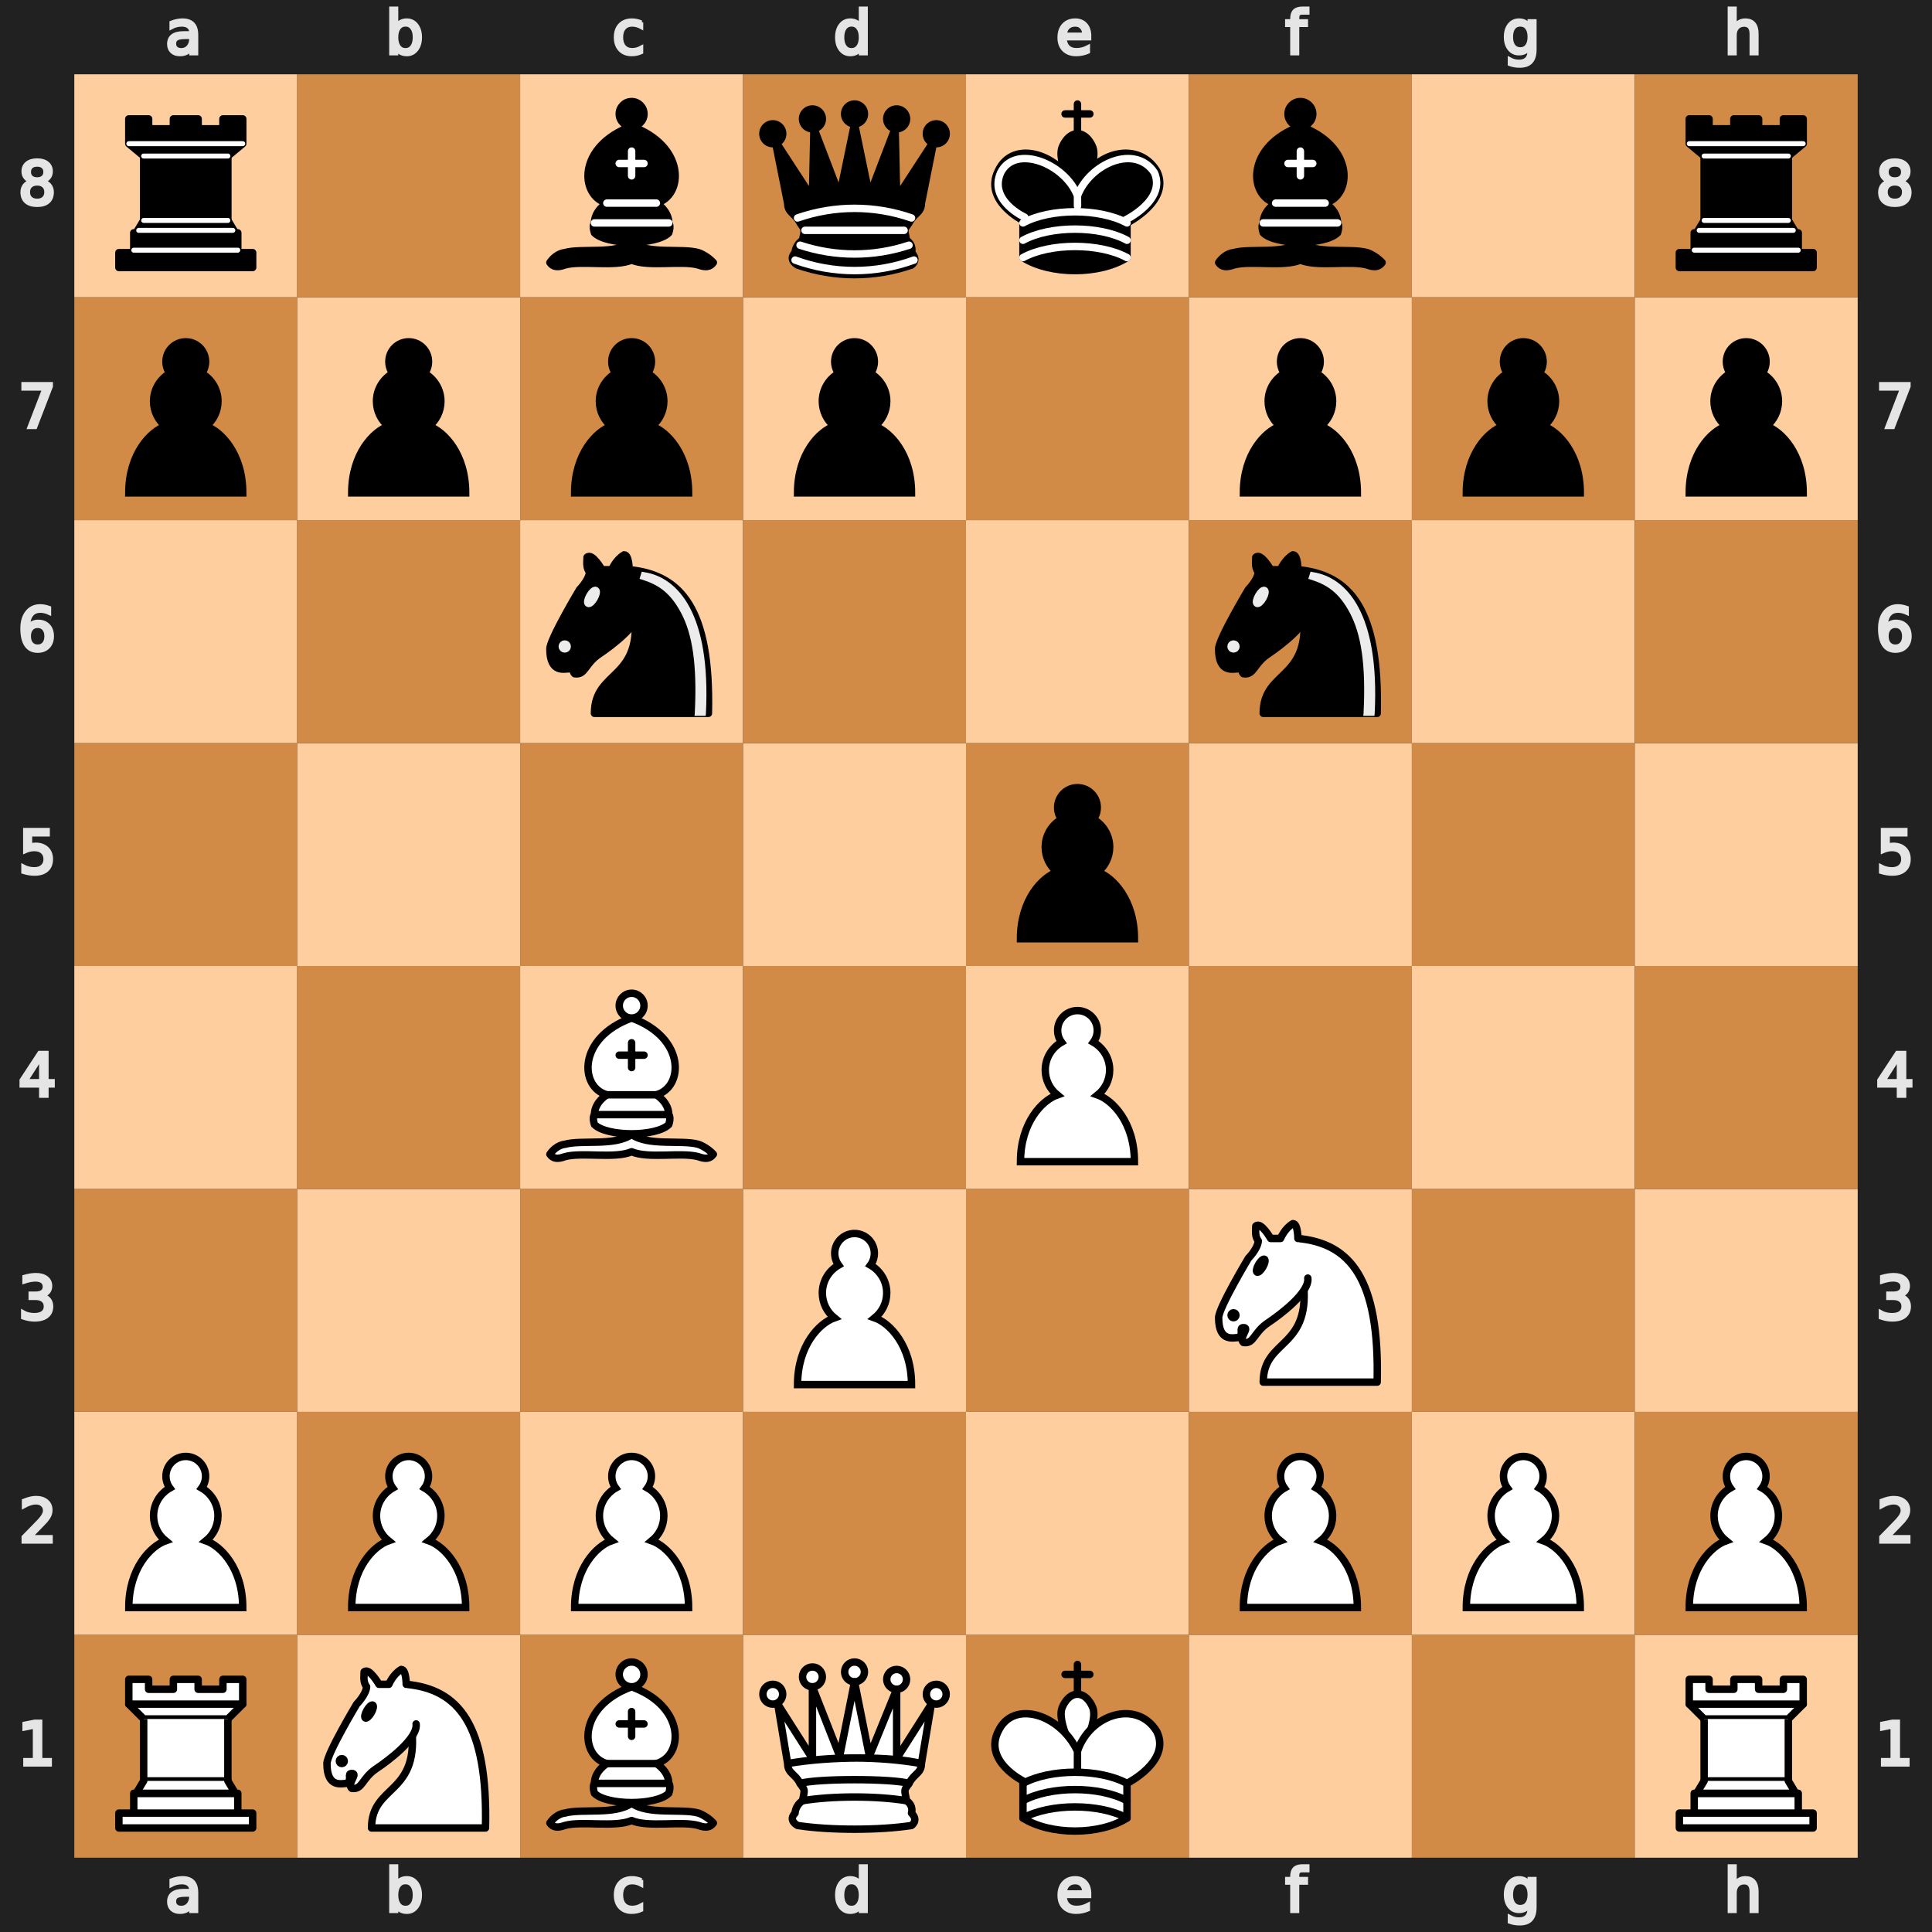
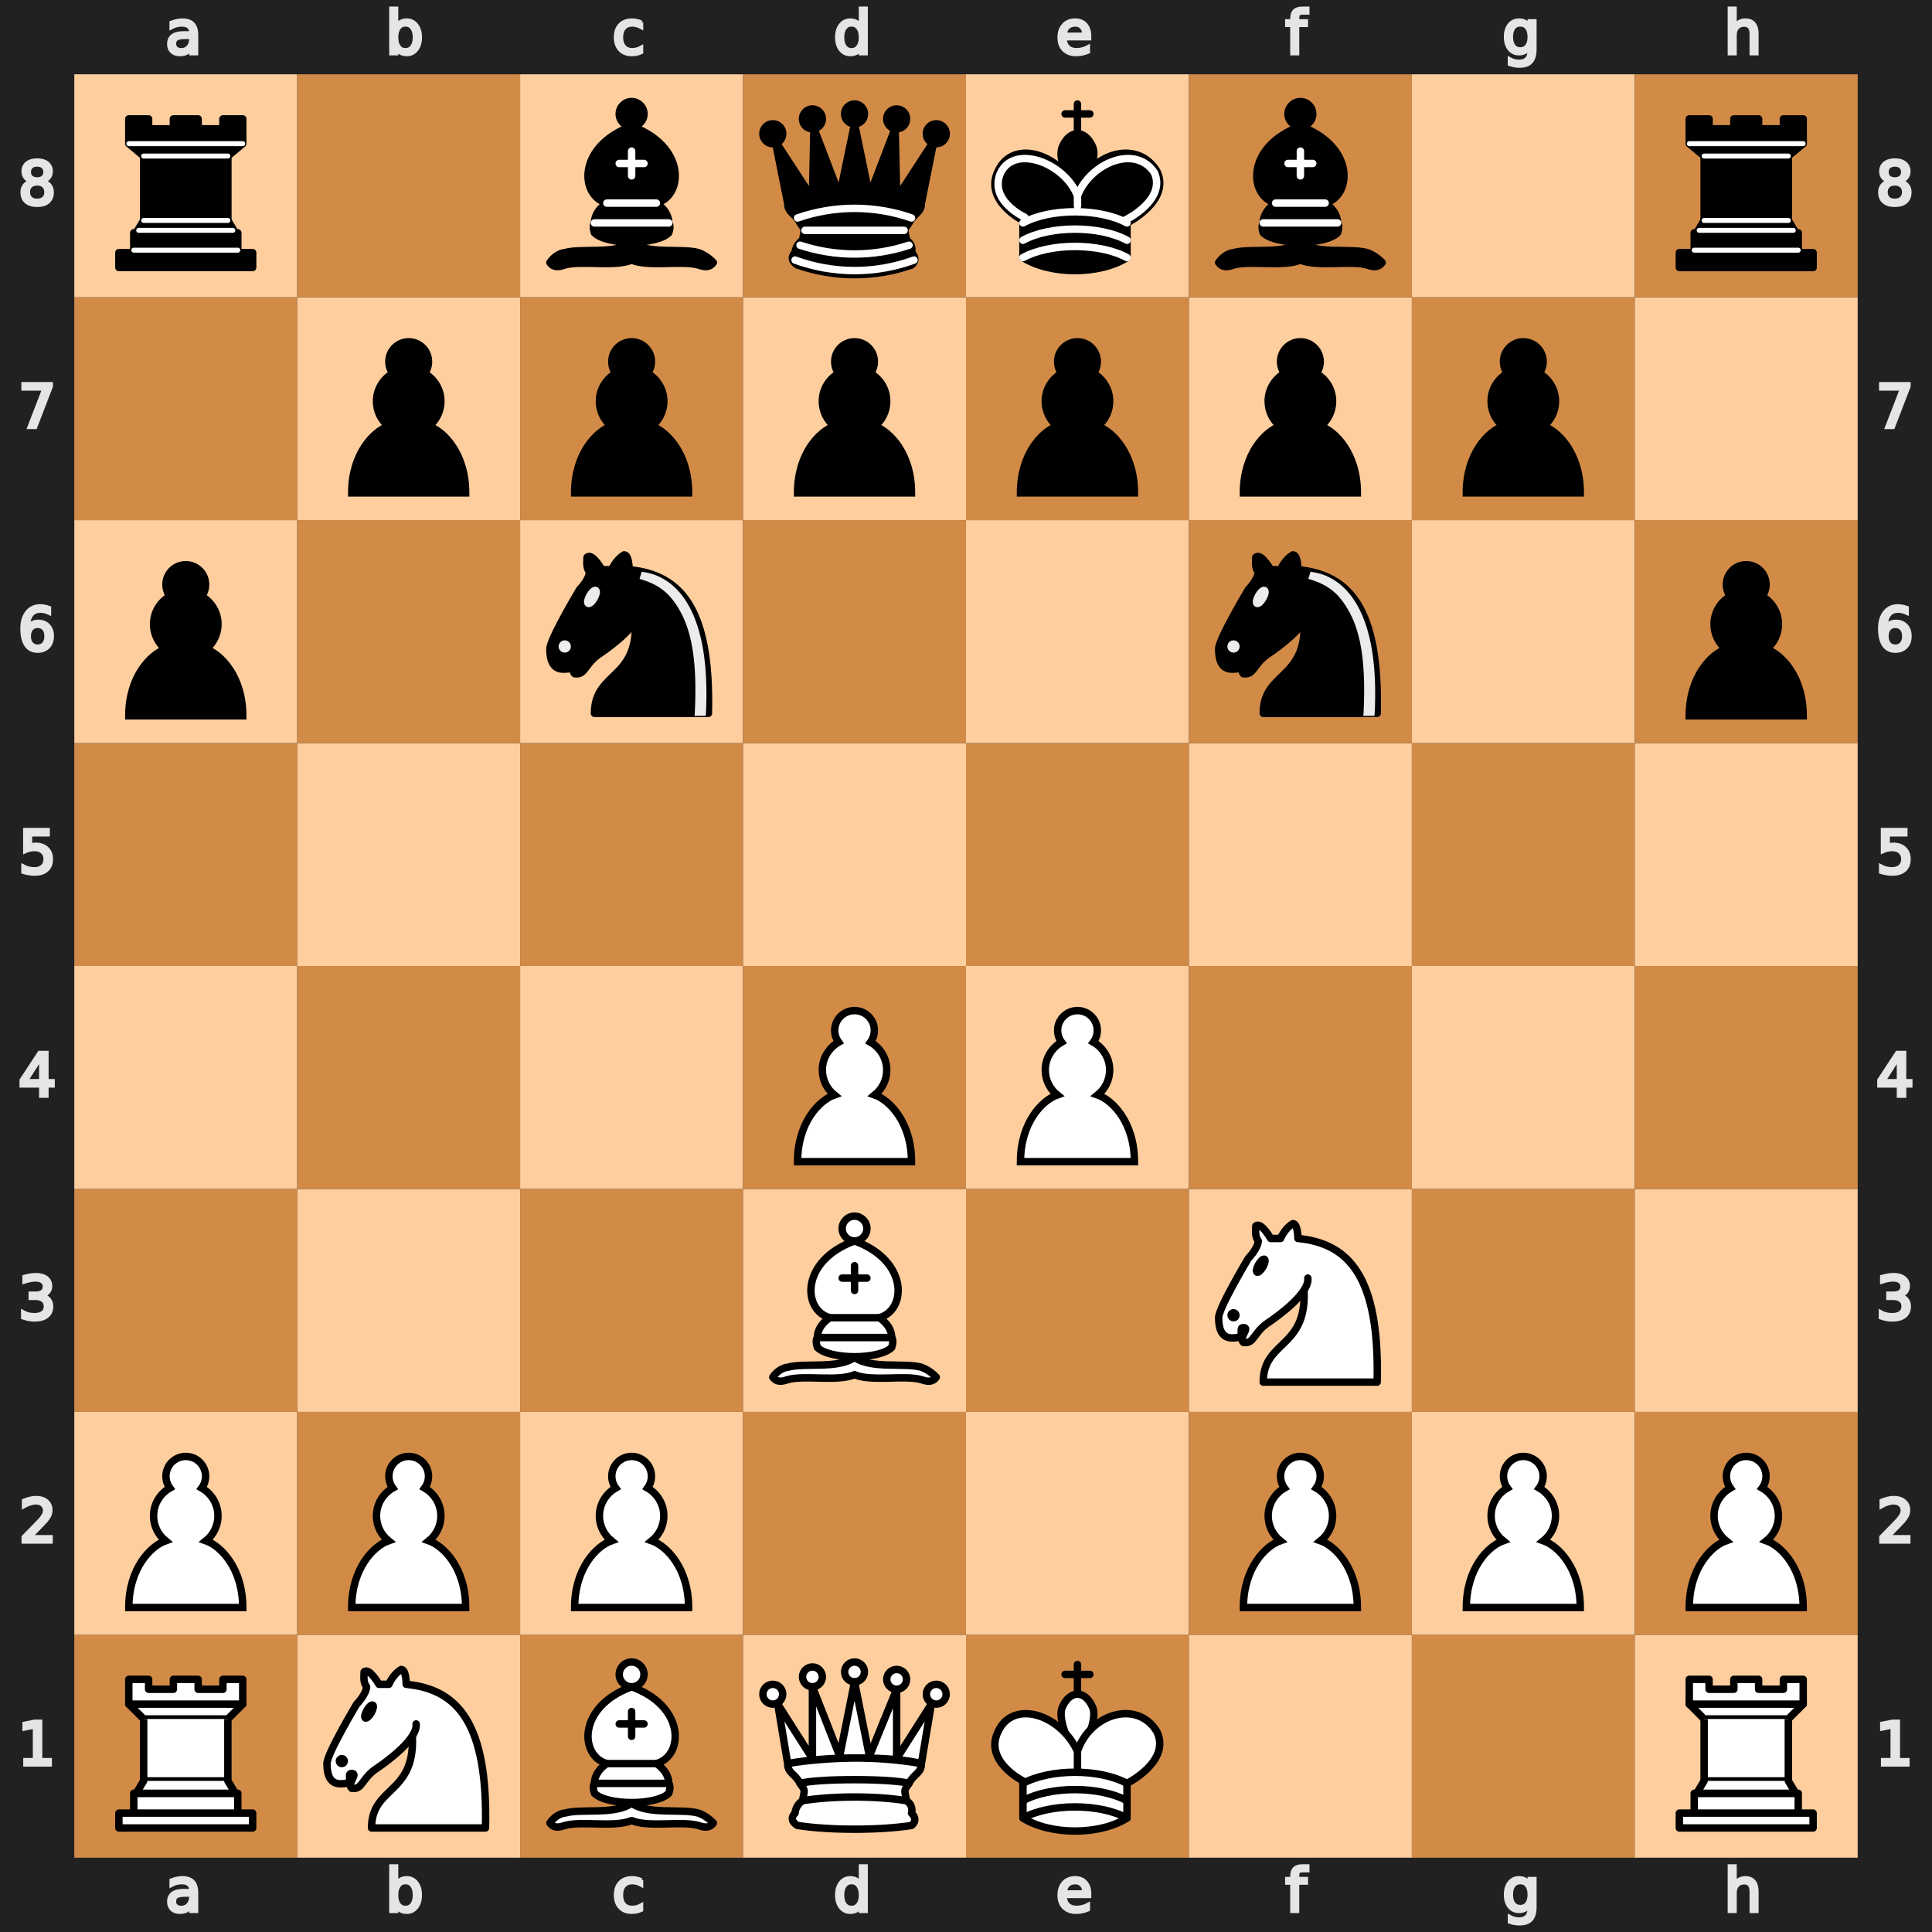
<svg xmlns="http://www.w3.org/2000/svg" xmlns:xlink="http://www.w3.org/1999/xlink" version="1.2" baseProfile="tiny" viewBox="0 0 390 390">
  <defs>
    <g id="white-pawn" class="white pawn">
      <path d="M22.5 9c-2.21 0-4 1.79-4 4 0 .89.29 1.71.78 2.38C17.33 16.5 16 18.59 16 21c0 2.03.94 3.84 2.41 5.03-3 1.06-7.41 5.55-7.41 13.47h23c0-7.92-4.41-12.41-7.41-13.47 1.47-1.19 2.41-3 2.41-5.03 0-2.41-1.33-4.5-3.28-5.62.49-.67.78-1.49.78-2.38 0-2.21-1.79-4-4-4z" fill="#fff" stroke="#000" stroke-width="1.5" stroke-linecap="round" />
    </g>
    <g id="white-knight" class="white knight" fill="none" fill-rule="evenodd" stroke="#000" stroke-width="1.5" stroke-linecap="round" stroke-linejoin="round">
      <path d="M 22,10 C 32.5,11 38.5,18 38,39 L 15,39 C 15,30 25,32.5 23,18" style="fill:#ffffff; stroke:#000000;" />
      <path d="M 24,18 C 24.38,20.91 18.45,25.37 16,27 C 13,29 13.18,31.34 11,31 C 9.958,30.06 12.41,27.96 11,28 C 10,28 11.19,29.23 10,30 C 9,30 5.997,31 6,26 C 6,24 12,14 12,14 C 12,14 13.89,12.1 14,10.5 C 13.27,9.506 13.5,8.5 13.5,7.5 C 14.5,6.5 16.5,10 16.5,10 L 18.5,10 C 18.5,10 19.28,8.008 21,7 C 22,7 22,10 22,10" style="fill:#ffffff; stroke:#000000;" />
      <path d="M 9.5 25.5 A 0.5 0.5 0 1 1 8.5,25.5 A 0.5 0.5 0 1 1 9.5 25.5 z" style="fill:#000000; stroke:#000000;" />
      <path d="M 15 15.5 A 0.5 1.5 0 1 1 14,15.5 A 0.5 1.5 0 1 1 15 15.5 z" transform="matrix(0.866,0.5,-0.5,0.866,9.693,-5.173)" style="fill:#000000; stroke:#000000;" />
    </g>
    <g id="white-bishop" class="white bishop" fill="none" fill-rule="evenodd" stroke="#000" stroke-width="1.5" stroke-linecap="round" stroke-linejoin="round">
      <g fill="#fff" stroke-linecap="butt">
        <path d="M9 36c3.39-.97 10.11.43 13.5-2 3.39 2.43 10.11 1.03 13.5 2 0 0 1.65.54 3 2-.68.97-1.65.99-3 .5-3.39-.97-10.11.46-13.5-1-3.39 1.46-10.11.03-13.5 1-1.354.49-2.323.47-3-.5 1.354-1.94 3-2 3-2zM15 32c2.5 2.5 12.5 2.5 15 0 .5-1.5 0-2 0-2 0-2.5-2.5-4-2.5-4 5.5-1.5 6-11.5-5-15.5-11 4-10.5 14-5 15.5 0 0-2.5 1.5-2.5 4 0 0-.5.5 0 2zM25 8a2.5 2.5 0 1 1-5 0 2.5 2.5 0 1 1 5 0z" />
      </g>
      <path d="M17.5 26h10M15 30h15m-7.5-14.5v5M20 18h5" stroke-linejoin="miter" />
    </g>
    <g id="white-rook" class="white rook" fill="#fff" fill-rule="evenodd" stroke="#000" stroke-width="1.5" stroke-linecap="round" stroke-linejoin="round">
      <path d="M9 39h27v-3H9v3zM12 36v-4h21v4H12zM11 14V9h4v2h5V9h5v2h5V9h4v5" stroke-linecap="butt" />
      <path d="M34 14l-3 3H14l-3-3" />
      <path d="M31 17v12.5H14V17" stroke-linecap="butt" stroke-linejoin="miter" />
      <path d="M31 29.5l1.5 2.5h-20l1.5-2.5" />
      <path d="M11 14h23" fill="none" stroke-linejoin="miter" />
    </g>
    <g id="white-queen" class="white queen" fill="#fff" fill-rule="evenodd" stroke="#000" stroke-width="1.5" stroke-linecap="round" stroke-linejoin="round">
      <path d="M8 12a2 2 0 1 1-4 0 2 2 0 1 1 4 0zM24.5 7.5a2 2 0 1 1-4 0 2 2 0 1 1 4 0zM41 12a2 2 0 1 1-4 0 2 2 0 1 1 4 0zM16 8.5a2 2 0 1 1-4 0 2 2 0 1 1 4 0zM33 9a2 2 0 1 1-4 0 2 2 0 1 1 4 0z" />
      <path d="M9 26c8.5-1.5 21-1.5 27 0l2-12-7 11V11l-5.5 13.5-3-15-3 15-5.5-14V25L7 14l2 12zM9 26c0 2 1.5 2 2.5 4 1 1.5 1 1 .5 3.5-1.5 1-1.5 2.5-1.5 2.5-1.5 1.5.5 2.5.5 2.5 6.5 1 16.5 1 23 0 0 0 1.5-1 0-2.5 0 0 .5-1.5-1-2.5-.5-2.5-.5-2 .5-3.5 1-2 2.5-2 2.5-4-8.5-1.5-18.5-1.5-27 0z" stroke-linecap="butt" />
      <path d="M11.5 30c3.5-1 18.5-1 22 0M12 33.5c6-1 15-1 21 0" fill="none" />
    </g>
    <g id="white-king" class="white king" fill="none" fill-rule="evenodd" stroke="#000" stroke-width="1.5" stroke-linecap="round" stroke-linejoin="round">
      <path d="M22.5 11.63V6M20 8h5" stroke-linejoin="miter" />
      <path d="M22.5 25s4.5-7.5 3-10.5c0 0-1-2.5-3-2.5s-3 2.5-3 2.5c-1.5 3 3 10.5 3 10.5" fill="#fff" stroke-linecap="butt" stroke-linejoin="miter" />
      <path d="M11.5 37c5.5 3.5 15.5 3.5 21 0v-7s9-4.5 6-10.5c-4-6.5-13.5-3.5-16 4V27v-3.5c-3.5-7.5-13-10.5-16-4-3 6 5 10 5 10V37z" fill="#fff" />
      <path d="M11.5 30c5.5-3 15.5-3 21 0m-21 3.5c5.5-3 15.5-3 21 0m-21 3.5c5.5-3 15.5-3 21 0" />
    </g>
    <g id="black-pawn" class="black pawn">
      <path d="M22.5 9c-2.21 0-4 1.79-4 4 0 .89.29 1.71.78 2.38C17.33 16.5 16 18.59 16 21c0 2.03.94 3.84 2.41 5.03-3 1.06-7.41 5.55-7.41 13.47h23c0-7.92-4.41-12.41-7.41-13.47 1.47-1.19 2.41-3 2.41-5.03 0-2.41-1.33-4.5-3.28-5.62.49-.67.78-1.49.78-2.38 0-2.21-1.79-4-4-4z" stroke="#000" stroke-width="1.5" stroke-linecap="round" />
    </g>
    <g id="black-knight" class="black knight" fill="none" fill-rule="evenodd" stroke="#000" stroke-width="1.5" stroke-linecap="round" stroke-linejoin="round">
      <path d="M 22,10 C 32.5,11 38.5,18 38,39 L 15,39 C 15,30 25,32.5 23,18" style="fill:#000000; stroke:#000000;" />
      <path d="M 24,18 C 24.38,20.91 18.45,25.37 16,27 C 13,29 13.18,31.34 11,31 C 9.958,30.06 12.41,27.96 11,28 C 10,28 11.19,29.23 10,30 C 9,30 5.997,31 6,26 C 6,24 12,14 12,14 C 12,14 13.89,12.1 14,10.5 C 13.27,9.506 13.5,8.5 13.5,7.5 C 14.5,6.5 16.5,10 16.5,10 L 18.5,10 C 18.5,10 19.28,8.008 21,7 C 22,7 22,10 22,10" style="fill:#000000; stroke:#000000;" />
      <path d="M 9.5 25.5 A 0.5 0.5 0 1 1 8.5,25.5 A 0.5 0.5 0 1 1 9.5 25.5 z" style="fill:#ececec; stroke:#ececec;" />
      <path d="M 15 15.5 A 0.5 1.5 0 1 1 14,15.5 A 0.5 1.5 0 1 1 15 15.5 z" transform="matrix(0.866,0.5,-0.5,0.866,9.693,-5.173)" style="fill:#ececec; stroke:#ececec;" />
      <path d="M 24.55,10.4 L 24.1,11.85 L 24.6,12 C 27.75,13 30.25,14.49 32.5,18.75 C 34.75,23.01 35.75,29.06 35.25,39 L 35.2,39.5 L 37.45,39.5 L 37.5,39 C 38,28.94 36.62,22.15 34.25,17.66 C 31.88,13.17 28.46,11.02 25.06,10.5 L 24.55,10.4 z " style="fill:#ececec; stroke:none;" />
    </g>
    <g id="black-bishop" class="black bishop" fill="none" fill-rule="evenodd" stroke="#000" stroke-width="1.5" stroke-linecap="round" stroke-linejoin="round">
      <path d="M9 36c3.39-.97 10.11.43 13.5-2 3.39 2.43 10.11 1.03 13.5 2 0 0 1.65.54 3 2-.68.97-1.65.99-3 .5-3.39-.97-10.11.46-13.5-1-3.39 1.46-10.11.03-13.5 1-1.354.49-2.323.47-3-.5 1.354-1.94 3-2 3-2zm6-4c2.5 2.5 12.5 2.5 15 0 .5-1.5 0-2 0-2 0-2.5-2.5-4-2.5-4 5.5-1.5 6-11.5-5-15.5-11 4-10.5 14-5 15.5 0 0-2.5 1.5-2.5 4 0 0-.5.5 0 2zM25 8a2.5 2.5 0 1 1-5 0 2.5 2.5 0 1 1 5 0z" fill="#000" stroke-linecap="butt" />
      <path d="M17.5 26h10M15 30h15m-7.5-14.5v5M20 18h5" stroke="#fff" stroke-linejoin="miter" />
    </g>
    <g id="black-rook" class="black rook" fill="#000" fill-rule="evenodd" stroke="#000" stroke-width="1.5" stroke-linecap="round" stroke-linejoin="round">
      <path d="M9 39h27v-3H9v3zM12.5 32l1.5-2.5h17l1.5 2.5h-20zM12 36v-4h21v4H12z" stroke-linecap="butt" />
      <path d="M14 29.5v-13h17v13H14z" stroke-linecap="butt" stroke-linejoin="miter" />
      <path d="M14 16.5L11 14h23l-3 2.5H14zM11 14V9h4v2h5V9h5v2h5V9h4v5H11z" stroke-linecap="butt" />
      <path d="M12 35.5h21M13 31.5h19M14 29.5h17M14 16.5h17M11 14h23" fill="none" stroke="#fff" stroke-width="1" stroke-linejoin="miter" />
    </g>
    <g id="black-queen" class="black queen" fill="#000" fill-rule="evenodd" stroke="#000" stroke-width="1.5" stroke-linecap="round" stroke-linejoin="round">
      <g fill="#000" stroke="none">
        <circle cx="6" cy="12" r="2.75" />
        <circle cx="14" cy="9" r="2.75" />
        <circle cx="22.5" cy="8" r="2.75" />
        <circle cx="31" cy="9" r="2.75" />
        <circle cx="39" cy="12" r="2.75" />
      </g>
      <path d="M9 26c8.5-1.5 21-1.5 27 0l2.5-12.5L31 25l-.3-14.1-5.2 13.6-3-14.5-3 14.5-5.2-13.6L14 25 6.5 13.5 9 26zM9 26c0 2 1.5 2 2.5 4 1 1.5 1 1 .5 3.5-1.5 1-1.5 2.5-1.5 2.5-1.5 1.5.5 2.5.5 2.5 6.5 1 16.5 1 23 0 0 0 1.5-1 0-2.5 0 0 .5-1.5-1-2.5-.5-2.5-.5-2 .5-3.5 1-2 2.5-2 2.5-4-8.5-1.5-18.5-1.5-27 0z" stroke-linecap="butt" />
      <path d="M11 38.5a35 35 1 0 0 23 0" fill="none" stroke-linecap="butt" />
      <path d="M11 29a35 35 1 0 1 23 0M12.5 31.5h20M11.5 34.5a35 35 1 0 0 22 0M10.5 37.5a35 35 1 0 0 24 0" fill="none" stroke="#fff" />
    </g>
    <g id="black-king" class="black king" fill="none" fill-rule="evenodd" stroke="#000" stroke-width="1.5" stroke-linecap="round" stroke-linejoin="round">
      <path d="M22.5 11.63V6" stroke-linejoin="miter" />
      <path d="M22.5 25s4.5-7.5 3-10.5c0 0-1-2.5-3-2.5s-3 2.5-3 2.5c-1.5 3 3 10.5 3 10.5" fill="#000" stroke-linecap="butt" stroke-linejoin="miter" />
      <path d="M11.5 37c5.5 3.5 15.5 3.5 21 0v-7s9-4.5 6-10.5c-4-6.5-13.5-3.5-16 4V27v-3.5c-3.5-7.5-13-10.5-16-4-3 6 5 10 5 10V37z" fill="#000" />
      <path d="M20 8h5" stroke-linejoin="miter" />
      <path d="M32 29.5s8.5-4 6.03-9.65C34.15 14 25 18 22.5 24.5l.01 2.1-.01-2.1C20 18 9.906 14 6.997 19.85c-2.497 5.65 4.853 9 4.853 9M11.5 30c5.5-3 15.5-3 21 0m-21 3.5c5.5-3 15.5-3 21 0m-21 3.5c5.5-3 15.5-3 21 0" stroke="#fff" />
    </g>
  </defs>
  <rect x="0" y="0" width="390" height="390" fill="#212121" />
  <g transform="translate(20, 0) scale(0.75, 0.75)" fill="#e5e5e5" stroke="#e5e5e5">
    <path d="M23.328 10.016q-1.742 0-2.414.398-.672.398-.672 1.36 0 .765.5 1.218.508.445 1.375.445 1.196 0 1.914-.843.727-.852.727-2.258v-.32zm2.867-.594v4.992h-1.437v-1.328q-.492.797-1.227 1.18-.734.375-1.797.375-1.343 0-2.14-.75-.79-.758-.79-2.024 0-1.476.985-2.226.992-.75 2.953-.75h2.016V8.75q0-.992-.656-1.531-.649-.547-1.829-.547-.75 0-1.46.18-.711.18-1.368.539V6.062q.79-.304 1.532-.453.742-.156 1.445-.156 1.898 0 2.836.984.937.985.937 2.985z" />
  </g>
  <g transform="translate(20, 375) scale(0.75, 0.75)" fill="#e5e5e5" stroke="#e5e5e5">
    <path d="M23.328 10.016q-1.742 0-2.414.398-.672.398-.672 1.36 0 .765.5 1.218.508.445 1.375.445 1.196 0 1.914-.843.727-.852.727-2.258v-.32zm2.867-.594v4.992h-1.437v-1.328q-.492.797-1.227 1.18-.734.375-1.797.375-1.343 0-2.14-.75-.79-.758-.79-2.024 0-1.476.985-2.226.992-.75 2.953-.75h2.016V8.75q0-.992-.656-1.531-.649-.547-1.829-.547-.75 0-1.46.18-.711.18-1.368.539V6.062q.79-.304 1.532-.453.742-.156 1.445-.156 1.898 0 2.836.984.937.985.937 2.985z" />
  </g>
  <g transform="translate(65, 0) scale(0.75, 0.75)" fill="#e5e5e5" stroke="#e5e5e5">
    <path d="M24.922 10.047q0-1.586-.656-2.485-.649-.906-1.79-.906-1.14 0-1.796.906-.649.899-.649 2.485 0 1.586.649 2.492.656.898 1.797.898 1.14 0 1.789-.898.656-.906.656-2.492zm-4.89-3.055q.452-.781 1.14-1.156.695-.383 1.656-.383 1.594 0 2.586 1.266 1 1.265 1 3.328 0 2.062-1 3.328-.992 1.266-2.586 1.266-.96 0-1.656-.375-.688-.383-1.14-1.164v1.312h-1.446V2.258h1.445z" />
  </g>
  <g transform="translate(65, 375) scale(0.75, 0.75)" fill="#e5e5e5" stroke="#e5e5e5">
    <path d="M24.922 10.047q0-1.586-.656-2.485-.649-.906-1.79-.906-1.14 0-1.796.906-.649.899-.649 2.485 0 1.586.649 2.492.656.898 1.797.898 1.14 0 1.789-.898.656-.906.656-2.492zm-4.89-3.055q.452-.781 1.14-1.156.695-.383 1.656-.383 1.594 0 2.586 1.266 1 1.265 1 3.328 0 2.062-1 3.328-.992 1.266-2.586 1.266-.96 0-1.656-.375-.688-.383-1.14-1.164v1.312h-1.446V2.258h1.445z" />
  </g>
  <g transform="translate(110, 0) scale(0.75, 0.75)" fill="#e5e5e5" stroke="#e5e5e5">
    <path d="M25.96 6v1.344q-.608-.336-1.226-.5-.609-.172-1.234-.172-1.398 0-2.172.89-.773.883-.773 2.485 0 1.601.773 2.492.774.883 2.172.883.625 0 1.234-.164.618-.172 1.227-.508v1.328q-.602.281-1.25.422-.64.14-1.367.14-1.977 0-3.14-1.242-1.165-1.242-1.165-3.351 0-2.14 1.172-3.367 1.18-1.227 3.227-1.227.664 0 1.296.14.633.134 1.227.407z" />
  </g>
  <g transform="translate(110, 375) scale(0.75, 0.75)" fill="#e5e5e5" stroke="#e5e5e5">
    <path d="M25.96 6v1.344q-.608-.336-1.226-.5-.609-.172-1.234-.172-1.398 0-2.172.89-.773.883-.773 2.485 0 1.601.773 2.492.774.883 2.172.883.625 0 1.234-.164.618-.172 1.227-.508v1.328q-.602.281-1.25.422-.64.14-1.367.14-1.977 0-3.14-1.242-1.165-1.242-1.165-3.351 0-2.14 1.172-3.367 1.18-1.227 3.227-1.227.664 0 1.296.14.633.134 1.227.407z" />
  </g>
  <g transform="translate(155, 0) scale(0.75, 0.75)" fill="#e5e5e5" stroke="#e5e5e5">
    <path d="M24.973 6.992V2.258h1.437v12.156h-1.437v-1.312q-.453.78-1.149 1.164-.687.375-1.656.375-1.586 0-2.586-1.266-.992-1.266-.992-3.328 0-2.063.992-3.328 1-1.266 2.586-1.266.969 0 1.656.383.696.375 1.149 1.156zm-4.899 3.055q0 1.586.649 2.492.656.898 1.797.898 1.14 0 1.796-.898.657-.906.657-2.492 0-1.586-.657-2.485-.656-.906-1.796-.906-1.141 0-1.797.906-.649.899-.649 2.485z" />
  </g>
  <g transform="translate(155, 375) scale(0.75, 0.75)" fill="#e5e5e5" stroke="#e5e5e5">
    <path d="M24.973 6.992V2.258h1.437v12.156h-1.437v-1.312q-.453.78-1.149 1.164-.687.375-1.656.375-1.586 0-2.586-1.266-.992-1.266-.992-3.328 0-2.063.992-3.328 1-1.266 2.586-1.266.969 0 1.656.383.696.375 1.149 1.156zm-4.899 3.055q0 1.586.649 2.492.656.898 1.797.898 1.14 0 1.796-.898.657-.906.657-2.492 0-1.586-.657-2.485-.656-.906-1.796-.906-1.141 0-1.797.906-.649.899-.649 2.485z" />
  </g>
  <g transform="translate(200, 0) scale(0.75, 0.75)" fill="#e5e5e5" stroke="#e5e5e5">
    <path d="M26.555 9.68v.703h-6.61q.094 1.484.89 2.265.806.774 2.235.774.828 0 1.602-.203.781-.203 1.547-.61v1.36q-.774.328-1.586.5-.813.172-1.649.172-2.093 0-3.32-1.22-1.219-1.218-1.219-3.296 0-2.148 1.157-3.406 1.164-1.266 3.132-1.266 1.766 0 2.79 1.14 1.03 1.134 1.03 3.087zm-1.438-.422q-.015-1.18-.664-1.883-.64-.703-1.703-.703-1.203 0-1.93.68-.718.68-.828 1.914z" />
  </g>
  <g transform="translate(200, 375) scale(0.75, 0.75)" fill="#e5e5e5" stroke="#e5e5e5">
    <path d="M26.555 9.68v.703h-6.61q.094 1.484.89 2.265.806.774 2.235.774.828 0 1.602-.203.781-.203 1.547-.61v1.36q-.774.328-1.586.5-.813.172-1.649.172-2.093 0-3.32-1.22-1.219-1.218-1.219-3.296 0-2.148 1.157-3.406 1.164-1.266 3.132-1.266 1.766 0 2.79 1.14 1.03 1.134 1.03 3.087zm-1.438-.422q-.015-1.18-.664-1.883-.64-.703-1.703-.703-1.203 0-1.93.68-.718.68-.828 1.914z" />
  </g>
  <g transform="translate(245, 0) scale(0.75, 0.75)" fill="#e5e5e5" stroke="#e5e5e5">
    <path d="M25.285 2.258v1.195H23.91q-.773 0-1.078.313-.297.312-.297 1.125v.773h2.367v1.117h-2.367v7.633H21.09V6.781h-1.375V5.664h1.375v-.61q0-1.46.68-2.124.68-.672 2.156-.672z" />
  </g>
  <g transform="translate(245, 375) scale(0.75, 0.75)" fill="#e5e5e5" stroke="#e5e5e5">
    <path d="M25.285 2.258v1.195H23.91q-.773 0-1.078.313-.297.312-.297 1.125v.773h2.367v1.117h-2.367v7.633H21.09V6.781h-1.375V5.664h1.375v-.61q0-1.46.68-2.124.68-.672 2.156-.672z" />
  </g>
  <g transform="translate(290, 0) scale(0.75, 0.75)" fill="#e5e5e5" stroke="#e5e5e5">
    <path d="M24.973 9.937q0-1.562-.649-2.421-.64-.86-1.804-.86-1.157 0-1.805.86-.64.859-.64 2.421 0 1.555.64 2.415.648.859 1.805.859 1.164 0 1.804-.86.649-.859.649-2.414zm1.437 3.391q0 2.234-.992 3.32-.992 1.094-3.04 1.094-.757 0-1.429-.117-.672-.11-1.304-.344v-1.398q.632.344 1.25.508.617.164 1.257.164 1.414 0 2.118-.743.703-.734.703-2.226v-.711q-.446.773-1.141 1.156-.695.383-1.664.383-1.61 0-2.594-1.227-.984-1.226-.984-3.25 0-2.03.984-3.257.985-1.227 2.594-1.227.969 0 1.664.383t1.14 1.156V5.664h1.438z" />
  </g>
  <g transform="translate(290, 375) scale(0.75, 0.75)" fill="#e5e5e5" stroke="#e5e5e5">
    <path d="M24.973 9.937q0-1.562-.649-2.421-.64-.86-1.804-.86-1.157 0-1.805.86-.64.859-.64 2.421 0 1.555.64 2.415.648.859 1.805.859 1.164 0 1.804-.86.649-.859.649-2.414zm1.437 3.391q0 2.234-.992 3.32-.992 1.094-3.04 1.094-.757 0-1.429-.117-.672-.11-1.304-.344v-1.398q.632.344 1.25.508.617.164 1.257.164 1.414 0 2.118-.743.703-.734.703-2.226v-.711q-.446.773-1.141 1.156-.695.383-1.664.383-1.61 0-2.594-1.227-.984-1.226-.984-3.25 0-2.03.984-3.257.985-1.227 2.594-1.227.969 0 1.664.383t1.14 1.156V5.664h1.438z" />
  </g>
  <g transform="translate(335, 0) scale(0.75, 0.75)" fill="#e5e5e5" stroke="#e5e5e5">
    <path d="M26.164 9.133v5.281h-1.437V9.18q0-1.243-.485-1.86-.484-.617-1.453-.617-1.164 0-1.836.742-.672.742-.672 2.024v4.945h-1.445V2.258h1.445v4.765q.516-.789 1.211-1.18.703-.39 1.617-.39 1.508 0 2.282.938.773.93.773 2.742z" />
  </g>
  <g transform="translate(335, 375) scale(0.75, 0.75)" fill="#e5e5e5" stroke="#e5e5e5">
    <path d="M26.164 9.133v5.281h-1.437V9.18q0-1.243-.485-1.86-.484-.617-1.453-.617-1.164 0-1.836.742-.672.742-.672 2.024v4.945h-1.445V2.258h1.445v4.765q.516-.789 1.211-1.18.703-.39 1.617-.39 1.508 0 2.282.938.773.93.773 2.742z" />
  </g>
  <g transform="translate(0, 335) scale(0.75, 0.75)" fill="#e5e5e5" stroke="#e5e5e5">
    <path d="M6.754 26.996h2.578v-8.898l-2.805.562v-1.437l2.79-.563h1.578v10.336h2.578v1.328h-6.72z" />
  </g>
  <g transform="translate(375, 335) scale(0.75, 0.75)" fill="#e5e5e5" stroke="#e5e5e5">
    <path d="M6.754 26.996h2.578v-8.898l-2.805.562v-1.437l2.79-.563h1.578v10.336h2.578v1.328h-6.72z" />
  </g>
  <g transform="translate(0, 290) scale(0.75, 0.75)" fill="#e5e5e5" stroke="#e5e5e5">
    <path d="M8.195 26.996h5.508v1.328H6.297v-1.328q.898-.93 2.445-2.492 1.555-1.57 1.953-2.024.758-.851 1.055-1.437.305-.594.305-1.164 0-.93-.657-1.516-.648-.586-1.695-.586-.742 0-1.57.258-.82.258-1.758.781v-1.593q.953-.383 1.781-.578.828-.196 1.516-.196 1.812 0 2.89.906 1.079.907 1.079 2.422 0 .72-.274 1.368-.265.64-.976 1.515-.196.227-1.243 1.313-1.046 1.078-2.953 3.023z" />
  </g>
  <g transform="translate(375, 290) scale(0.75, 0.75)" fill="#e5e5e5" stroke="#e5e5e5">
    <path d="M8.195 26.996h5.508v1.328H6.297v-1.328q.898-.93 2.445-2.492 1.555-1.57 1.953-2.024.758-.851 1.055-1.437.305-.594.305-1.164 0-.93-.657-1.516-.648-.586-1.695-.586-.742 0-1.57.258-.82.258-1.758.781v-1.593q.953-.383 1.781-.578.828-.196 1.516-.196 1.812 0 2.89.906 1.079.907 1.079 2.422 0 .72-.274 1.368-.265.64-.976 1.515-.196.227-1.243 1.313-1.046 1.078-2.953 3.023z" />
  </g>
  <g transform="translate(0, 245) scale(0.75, 0.75)" fill="#e5e5e5" stroke="#e5e5e5">
    <path d="M11.434 22.035q1.132.242 1.765 1.008.64.766.64 1.89 0 1.727-1.187 2.672-1.187.946-3.375.946-.734 0-1.515-.149-.774-.14-1.602-.43V26.45q.656.383 1.438.578.78.196 1.632.196 1.485 0 2.258-.586.782-.586.782-1.703 0-1.032-.727-1.61-.719-.586-2.008-.586h-1.36v-1.297h1.423q1.164 0 1.78-.46.618-.47.618-1.344 0-.899-.64-1.375-.633-.485-1.82-.485-.65 0-1.391.141-.743.14-1.633.437V16.95q.898-.25 1.68-.375.788-.125 1.484-.125 1.797 0 2.844.82 1.046.813 1.046 2.204 0 .968-.554 1.64-.555.664-1.578.922z" />
  </g>
  <g transform="translate(375, 245) scale(0.75, 0.75)" fill="#e5e5e5" stroke="#e5e5e5">
    <path d="M11.434 22.035q1.132.242 1.765 1.008.64.766.64 1.89 0 1.727-1.187 2.672-1.187.946-3.375.946-.734 0-1.515-.149-.774-.14-1.602-.43V26.45q.656.383 1.438.578.78.196 1.632.196 1.485 0 2.258-.586.782-.586.782-1.703 0-1.032-.727-1.61-.719-.586-2.008-.586h-1.36v-1.297h1.423q1.164 0 1.78-.46.618-.47.618-1.344 0-.899-.64-1.375-.633-.485-1.82-.485-.65 0-1.391.141-.743.14-1.633.437V16.95q.898-.25 1.68-.375.788-.125 1.484-.125 1.797 0 2.844.82 1.046.813 1.046 2.204 0 .968-.554 1.64-.555.664-1.578.922z" />
  </g>
  <g transform="translate(0, 200) scale(0.75, 0.75)" fill="#e5e5e5" stroke="#e5e5e5">
    <path d="M11.016 18.035L7.03 24.262h3.985zm-.414-1.375h1.984v7.602h1.664v1.312h-1.664v2.75h-1.57v-2.75H5.75v-1.523z" />
  </g>
  <g transform="translate(375, 200) scale(0.75, 0.75)" fill="#e5e5e5" stroke="#e5e5e5">
    <path d="M11.016 18.035L7.03 24.262h3.985zm-.414-1.375h1.984v7.602h1.664v1.312h-1.664v2.75h-1.57v-2.75H5.75v-1.523z" />
  </g>
  <g transform="translate(0, 155) scale(0.75, 0.75)" fill="#e5e5e5" stroke="#e5e5e5">
    <path d="M6.719 16.66h6.195v1.328h-4.75v2.86q.344-.118.688-.172.343-.063.687-.063 1.953 0 3.094 1.07 1.14 1.07 1.14 2.899 0 1.883-1.171 2.93-1.172 1.039-3.305 1.039-.735 0-1.5-.125-.758-.125-1.57-.375v-1.586q.703.383 1.453.57.75.188 1.586.188 1.351 0 2.14-.711.79-.711.79-1.93 0-1.219-.79-1.93-.789-.71-2.14-.71-.633 0-1.266.14-.625.14-1.281.438z" />
  </g>
  <g transform="translate(375, 155) scale(0.75, 0.75)" fill="#e5e5e5" stroke="#e5e5e5">
    <path d="M6.719 16.66h6.195v1.328h-4.75v2.86q.344-.118.688-.172.343-.063.687-.063 1.953 0 3.094 1.07 1.14 1.07 1.14 2.899 0 1.883-1.171 2.93-1.172 1.039-3.305 1.039-.735 0-1.5-.125-.758-.125-1.57-.375v-1.586q.703.383 1.453.57.75.188 1.586.188 1.351 0 2.14-.711.79-.711.79-1.93 0-1.219-.79-1.93-.789-.71-2.14-.71-.633 0-1.266.14-.625.14-1.281.438z" />
  </g>
  <g transform="translate(0, 110) scale(0.75, 0.75)" fill="#e5e5e5" stroke="#e5e5e5">
    <path d="M10.137 21.863q-1.063 0-1.688.727-.617.726-.617 1.992 0 1.258.617 1.992.625.727 1.688.727 1.062 0 1.68-.727.624-.734.624-1.992 0-1.266-.625-1.992-.617-.727-1.68-.727zm3.133-4.945v1.437q-.594-.28-1.204-.43-.601-.148-1.195-.148-1.562 0-2.39 1.055-.82 1.055-.938 3.188.46-.68 1.156-1.04.696-.367 1.531-.367 1.758 0 2.774 1.07 1.023 1.063 1.023 2.899 0 1.797-1.062 2.883-1.063 1.086-2.828 1.086-2.024 0-3.094-1.547-1.07-1.555-1.07-4.5 0-2.766 1.312-4.406 1.313-1.649 3.524-1.649.593 0 1.195.117.61.118 1.266.352z" />
  </g>
  <g transform="translate(375, 110) scale(0.75, 0.75)" fill="#e5e5e5" stroke="#e5e5e5">
    <path d="M10.137 21.863q-1.063 0-1.688.727-.617.726-.617 1.992 0 1.258.617 1.992.625.727 1.688.727 1.062 0 1.68-.727.624-.734.624-1.992 0-1.266-.625-1.992-.617-.727-1.68-.727zm3.133-4.945v1.437q-.594-.28-1.204-.43-.601-.148-1.195-.148-1.562 0-2.39 1.055-.82 1.055-.938 3.188.46-.68 1.156-1.04.696-.367 1.531-.367 1.758 0 2.774 1.07 1.023 1.063 1.023 2.899 0 1.797-1.062 2.883-1.063 1.086-2.828 1.086-2.024 0-3.094-1.547-1.07-1.555-1.07-4.5 0-2.766 1.312-4.406 1.313-1.649 3.524-1.649.593 0 1.195.117.61.118 1.266.352z" />
  </g>
  <g transform="translate(0, 65) scale(0.75, 0.75)" fill="#e5e5e5" stroke="#e5e5e5">
    <path d="M6.25 16.66h7.5v.672L9.516 28.324H7.867l3.985-10.336H6.25z" />
  </g>
  <g transform="translate(375, 65) scale(0.75, 0.75)" fill="#e5e5e5" stroke="#e5e5e5">
    <path d="M6.25 16.66h7.5v.672L9.516 28.324H7.867l3.985-10.336H6.25z" />
  </g>
  <g transform="translate(0, 20) scale(0.75, 0.75)" fill="#e5e5e5" stroke="#e5e5e5">
    <path d="M10 22.785q-1.125 0-1.773.602-.641.601-.641 1.656t.64 1.656q.649.602 1.774.602t1.773-.602q.649-.61.649-1.656 0-1.055-.649-1.656-.64-.602-1.773-.602zm-1.578-.672q-1.016-.25-1.586-.945-.563-.695-.563-1.695 0-1.399.993-2.211 1-.813 2.734-.813 1.742 0 2.734.813.993.812.993 2.21 0 1-.57 1.696-.563.695-1.571.945 1.14.266 1.773 1.04.641.773.641 1.89 0 1.695-1.04 2.602-1.03.906-2.96.906t-2.969-.906Q6 26.738 6 25.043q0-1.117.64-1.89.641-.774 1.782-1.04zm-.578-2.492q0 .906.562 1.414.57.508 1.594.508 1.016 0 1.586-.508.578-.508.578-1.414 0-.906-.578-1.414-.57-.508-1.586-.508-1.023 0-1.594.508-.562.508-.562 1.414z" />
  </g>
  <g transform="translate(375, 20) scale(0.75, 0.75)" fill="#e5e5e5" stroke="#e5e5e5">
    <path d="M10 22.785q-1.125 0-1.773.602-.641.601-.641 1.656t.64 1.656q.649.602 1.774.602t1.773-.602q.649-.61.649-1.656 0-1.055-.649-1.656-.64-.602-1.773-.602zm-1.578-.672q-1.016-.25-1.586-.945-.563-.695-.563-1.695 0-1.399.993-2.211 1-.813 2.734-.813 1.742 0 2.734.813.993.812.993 2.21 0 1-.57 1.696-.563.695-1.571.945 1.14.266 1.773 1.04.641.773.641 1.89 0 1.695-1.04 2.602-1.03.906-2.96.906t-2.969-.906Q6 26.738 6 25.043q0-1.117.64-1.89.641-.774 1.782-1.04zm-.578-2.492q0 .906.562 1.414.57.508 1.594.508 1.016 0 1.586-.508.578-.508.578-1.414 0-.906-.578-1.414-.57-.508-1.586-.508-1.023 0-1.594.508-.562.508-.562 1.414z" />
  </g>
  <rect x="15" y="330" width="45" height="45" class="square dark a1" stroke="none" fill="#d18b47" />
  <rect x="60" y="330" width="45" height="45" class="square light b1" stroke="none" fill="#ffce9e" />
  <rect x="105" y="330" width="45" height="45" class="square dark c1" stroke="none" fill="#d18b47" />
  <rect x="150" y="330" width="45" height="45" class="square light d1" stroke="none" fill="#ffce9e" />
  <rect x="195" y="330" width="45" height="45" class="square dark e1" stroke="none" fill="#d18b47" />
  <rect x="240" y="330" width="45" height="45" class="square light f1" stroke="none" fill="#ffce9e" />
  <rect x="285" y="330" width="45" height="45" class="square dark g1" stroke="none" fill="#d18b47" />
  <rect x="330" y="330" width="45" height="45" class="square light h1" stroke="none" fill="#ffce9e" />
  <rect x="15" y="285" width="45" height="45" class="square light a2" stroke="none" fill="#ffce9e" />
  <rect x="60" y="285" width="45" height="45" class="square dark b2" stroke="none" fill="#d18b47" />
  <rect x="105" y="285" width="45" height="45" class="square light c2" stroke="none" fill="#ffce9e" />
  <rect x="150" y="285" width="45" height="45" class="square dark d2" stroke="none" fill="#d18b47" />
  <rect x="195" y="285" width="45" height="45" class="square light e2" stroke="none" fill="#ffce9e" />
  <rect x="240" y="285" width="45" height="45" class="square dark f2" stroke="none" fill="#d18b47" />
  <rect x="285" y="285" width="45" height="45" class="square light g2" stroke="none" fill="#ffce9e" />
  <rect x="330" y="285" width="45" height="45" class="square dark h2" stroke="none" fill="#d18b47" />
  <rect x="15" y="240" width="45" height="45" class="square dark a3" stroke="none" fill="#d18b47" />
  <rect x="60" y="240" width="45" height="45" class="square light b3" stroke="none" fill="#ffce9e" />
  <rect x="105" y="240" width="45" height="45" class="square dark c3" stroke="none" fill="#d18b47" />
  <rect x="150" y="240" width="45" height="45" class="square light d3" stroke="none" fill="#ffce9e" />
  <rect x="195" y="240" width="45" height="45" class="square dark e3" stroke="none" fill="#d18b47" />
  <rect x="240" y="240" width="45" height="45" class="square light f3" stroke="none" fill="#ffce9e" />
  <rect x="285" y="240" width="45" height="45" class="square dark g3" stroke="none" fill="#d18b47" />
  <rect x="330" y="240" width="45" height="45" class="square light h3" stroke="none" fill="#ffce9e" />
  <rect x="15" y="195" width="45" height="45" class="square light a4" stroke="none" fill="#ffce9e" />
  <rect x="60" y="195" width="45" height="45" class="square dark b4" stroke="none" fill="#d18b47" />
  <rect x="105" y="195" width="45" height="45" class="square light c4" stroke="none" fill="#ffce9e" />
  <rect x="150" y="195" width="45" height="45" class="square dark d4" stroke="none" fill="#d18b47" />
  <rect x="195" y="195" width="45" height="45" class="square light e4" stroke="none" fill="#ffce9e" />
  <rect x="240" y="195" width="45" height="45" class="square dark f4" stroke="none" fill="#d18b47" />
  <rect x="285" y="195" width="45" height="45" class="square light g4" stroke="none" fill="#ffce9e" />
  <rect x="330" y="195" width="45" height="45" class="square dark h4" stroke="none" fill="#d18b47" />
  <rect x="15" y="150" width="45" height="45" class="square dark a5" stroke="none" fill="#d18b47" />
  <rect x="60" y="150" width="45" height="45" class="square light b5" stroke="none" fill="#ffce9e" />
  <rect x="105" y="150" width="45" height="45" class="square dark c5" stroke="none" fill="#d18b47" />
  <rect x="150" y="150" width="45" height="45" class="square light d5" stroke="none" fill="#ffce9e" />
  <rect x="195" y="150" width="45" height="45" class="square dark e5" stroke="none" fill="#d18b47" />
  <rect x="240" y="150" width="45" height="45" class="square light f5" stroke="none" fill="#ffce9e" />
  <rect x="285" y="150" width="45" height="45" class="square dark g5" stroke="none" fill="#d18b47" />
  <rect x="330" y="150" width="45" height="45" class="square light h5" stroke="none" fill="#ffce9e" />
  <rect x="15" y="105" width="45" height="45" class="square light a6" stroke="none" fill="#ffce9e" />
  <rect x="60" y="105" width="45" height="45" class="square dark b6" stroke="none" fill="#d18b47" />
  <rect x="105" y="105" width="45" height="45" class="square light c6" stroke="none" fill="#ffce9e" />
  <rect x="150" y="105" width="45" height="45" class="square dark d6" stroke="none" fill="#d18b47" />
  <rect x="195" y="105" width="45" height="45" class="square light e6" stroke="none" fill="#ffce9e" />
  <rect x="240" y="105" width="45" height="45" class="square dark f6" stroke="none" fill="#d18b47" />
  <rect x="285" y="105" width="45" height="45" class="square light g6" stroke="none" fill="#ffce9e" />
  <rect x="330" y="105" width="45" height="45" class="square dark h6" stroke="none" fill="#d18b47" />
  <rect x="15" y="60" width="45" height="45" class="square dark a7" stroke="none" fill="#d18b47" />
  <rect x="60" y="60" width="45" height="45" class="square light b7" stroke="none" fill="#ffce9e" />
  <rect x="105" y="60" width="45" height="45" class="square dark c7" stroke="none" fill="#d18b47" />
  <rect x="150" y="60" width="45" height="45" class="square light d7" stroke="none" fill="#ffce9e" />
  <rect x="195" y="60" width="45" height="45" class="square dark e7" stroke="none" fill="#d18b47" />
  <rect x="240" y="60" width="45" height="45" class="square light f7" stroke="none" fill="#ffce9e" />
  <rect x="285" y="60" width="45" height="45" class="square dark g7" stroke="none" fill="#d18b47" />
  <rect x="330" y="60" width="45" height="45" class="square light h7" stroke="none" fill="#ffce9e" />
  <rect x="15" y="15" width="45" height="45" class="square light a8" stroke="none" fill="#ffce9e" />
  <rect x="60" y="15" width="45" height="45" class="square dark b8" stroke="none" fill="#d18b47" />
  <rect x="105" y="15" width="45" height="45" class="square light c8" stroke="none" fill="#ffce9e" />
  <rect x="150" y="15" width="45" height="45" class="square dark d8" stroke="none" fill="#d18b47" />
  <rect x="195" y="15" width="45" height="45" class="square light e8" stroke="none" fill="#ffce9e" />
  <rect x="240" y="15" width="45" height="45" class="square dark f8" stroke="none" fill="#d18b47" />
  <rect x="285" y="15" width="45" height="45" class="square light g8" stroke="none" fill="#ffce9e" />
  <rect x="330" y="15" width="45" height="45" class="square dark h8" stroke="none" fill="#d18b47" />
  <use href="#white-rook" xlink:href="#white-rook" transform="translate(15, 330)" />
  <use href="#white-knight" xlink:href="#white-knight" transform="translate(60, 330)" />
  <use href="#white-bishop" xlink:href="#white-bishop" transform="translate(105, 330)" />
  <use href="#white-queen" xlink:href="#white-queen" transform="translate(150, 330)" />
  <use href="#white-king" xlink:href="#white-king" transform="translate(195, 330)" />
  <use href="#white-rook" xlink:href="#white-rook" transform="translate(330, 330)" />
  <use href="#white-pawn" xlink:href="#white-pawn" transform="translate(15, 285)" />
  <use href="#white-pawn" xlink:href="#white-pawn" transform="translate(60, 285)" />
  <use href="#white-pawn" xlink:href="#white-pawn" transform="translate(105, 285)" />
  <use href="#white-pawn" xlink:href="#white-pawn" transform="translate(240, 285)" />
  <use href="#white-pawn" xlink:href="#white-pawn" transform="translate(285, 285)" />
  <use href="#white-pawn" xlink:href="#white-pawn" transform="translate(330, 285)" />
-   <use href="#white-pawn" xlink:href="#white-pawn" transform="translate(150, 240)" />
+   <use href="#white-bishop" xlink:href="#white-bishop" transform="translate(150, 240)" />
  <use href="#white-knight" xlink:href="#white-knight" transform="translate(240, 240)" />
-   <use href="#white-bishop" xlink:href="#white-bishop" transform="translate(105, 195)" />
+   <use href="#white-pawn" xlink:href="#white-pawn" transform="translate(150, 195)" />
  <use href="#white-pawn" xlink:href="#white-pawn" transform="translate(195, 195)" />
-   <use href="#black-pawn" xlink:href="#black-pawn" transform="translate(195, 150)" />
+   <use href="#black-pawn" xlink:href="#black-pawn" transform="translate(15, 105)" />
  <use href="#black-knight" xlink:href="#black-knight" transform="translate(105, 105)" />
  <use href="#black-knight" xlink:href="#black-knight" transform="translate(240, 105)" />
-   <use href="#black-pawn" xlink:href="#black-pawn" transform="translate(15, 60)" />
+   <use href="#black-pawn" xlink:href="#black-pawn" transform="translate(330, 105)" />
  <use href="#black-pawn" xlink:href="#black-pawn" transform="translate(60, 60)" />
  <use href="#black-pawn" xlink:href="#black-pawn" transform="translate(105, 60)" />
  <use href="#black-pawn" xlink:href="#black-pawn" transform="translate(150, 60)" />
+   <use href="#black-pawn" xlink:href="#black-pawn" transform="translate(195, 60)" />
  <use href="#black-pawn" xlink:href="#black-pawn" transform="translate(240, 60)" />
  <use href="#black-pawn" xlink:href="#black-pawn" transform="translate(285, 60)" />
-   <use href="#black-pawn" xlink:href="#black-pawn" transform="translate(330, 60)" />
  <use href="#black-rook" xlink:href="#black-rook" transform="translate(15, 15)" />
  <use href="#black-bishop" xlink:href="#black-bishop" transform="translate(105, 15)" />
  <use href="#black-queen" xlink:href="#black-queen" transform="translate(150, 15)" />
  <use href="#black-king" xlink:href="#black-king" transform="translate(195, 15)" />
  <use href="#black-bishop" xlink:href="#black-bishop" transform="translate(240, 15)" />
  <use href="#black-rook" xlink:href="#black-rook" transform="translate(330, 15)" />
</svg>
